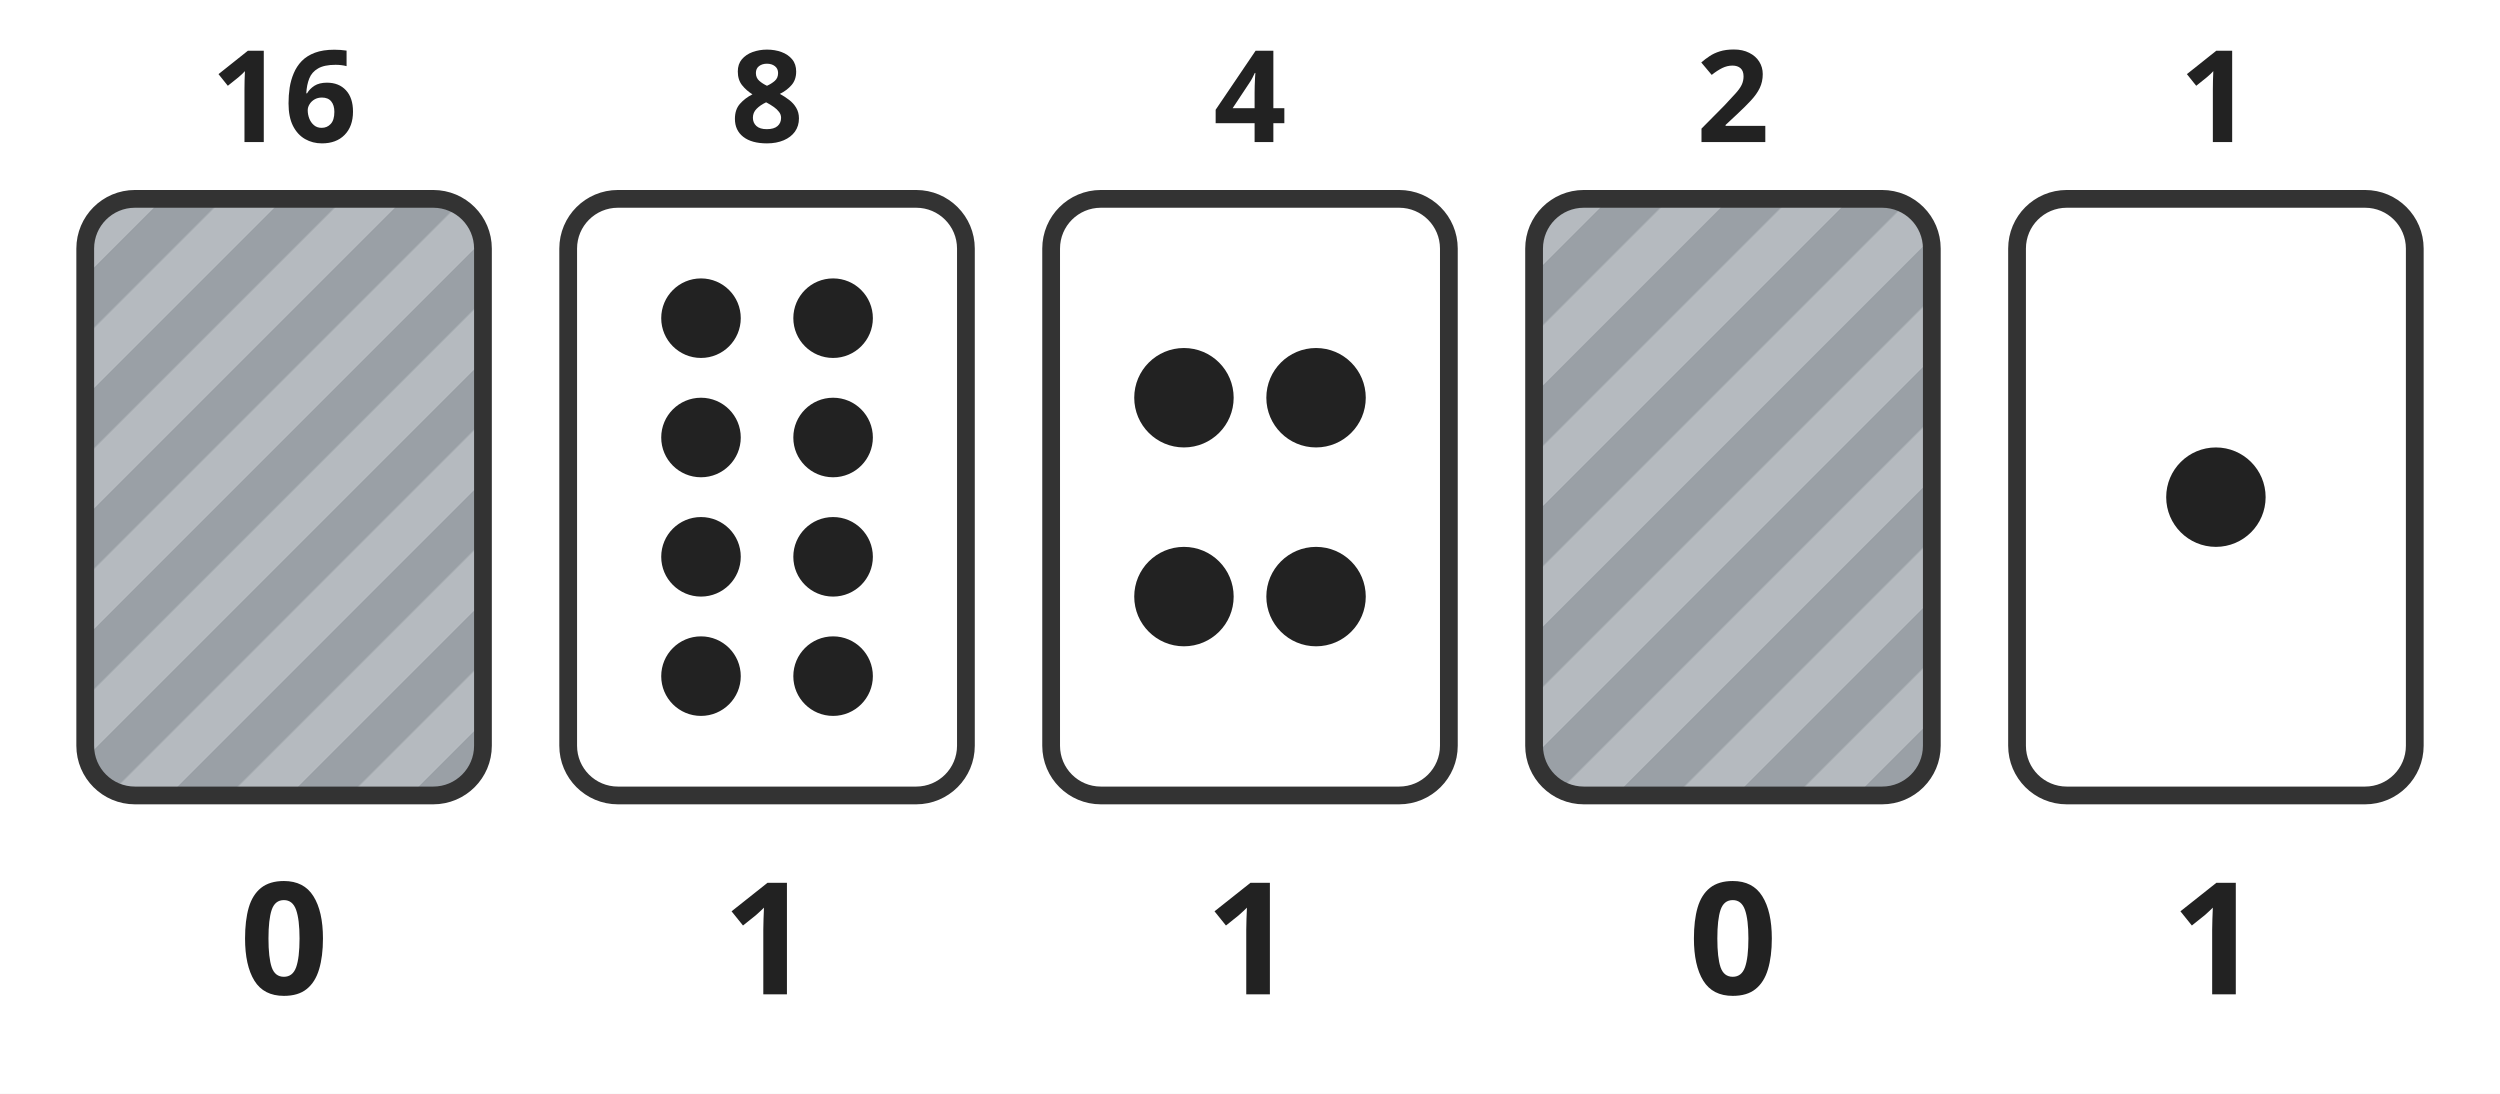
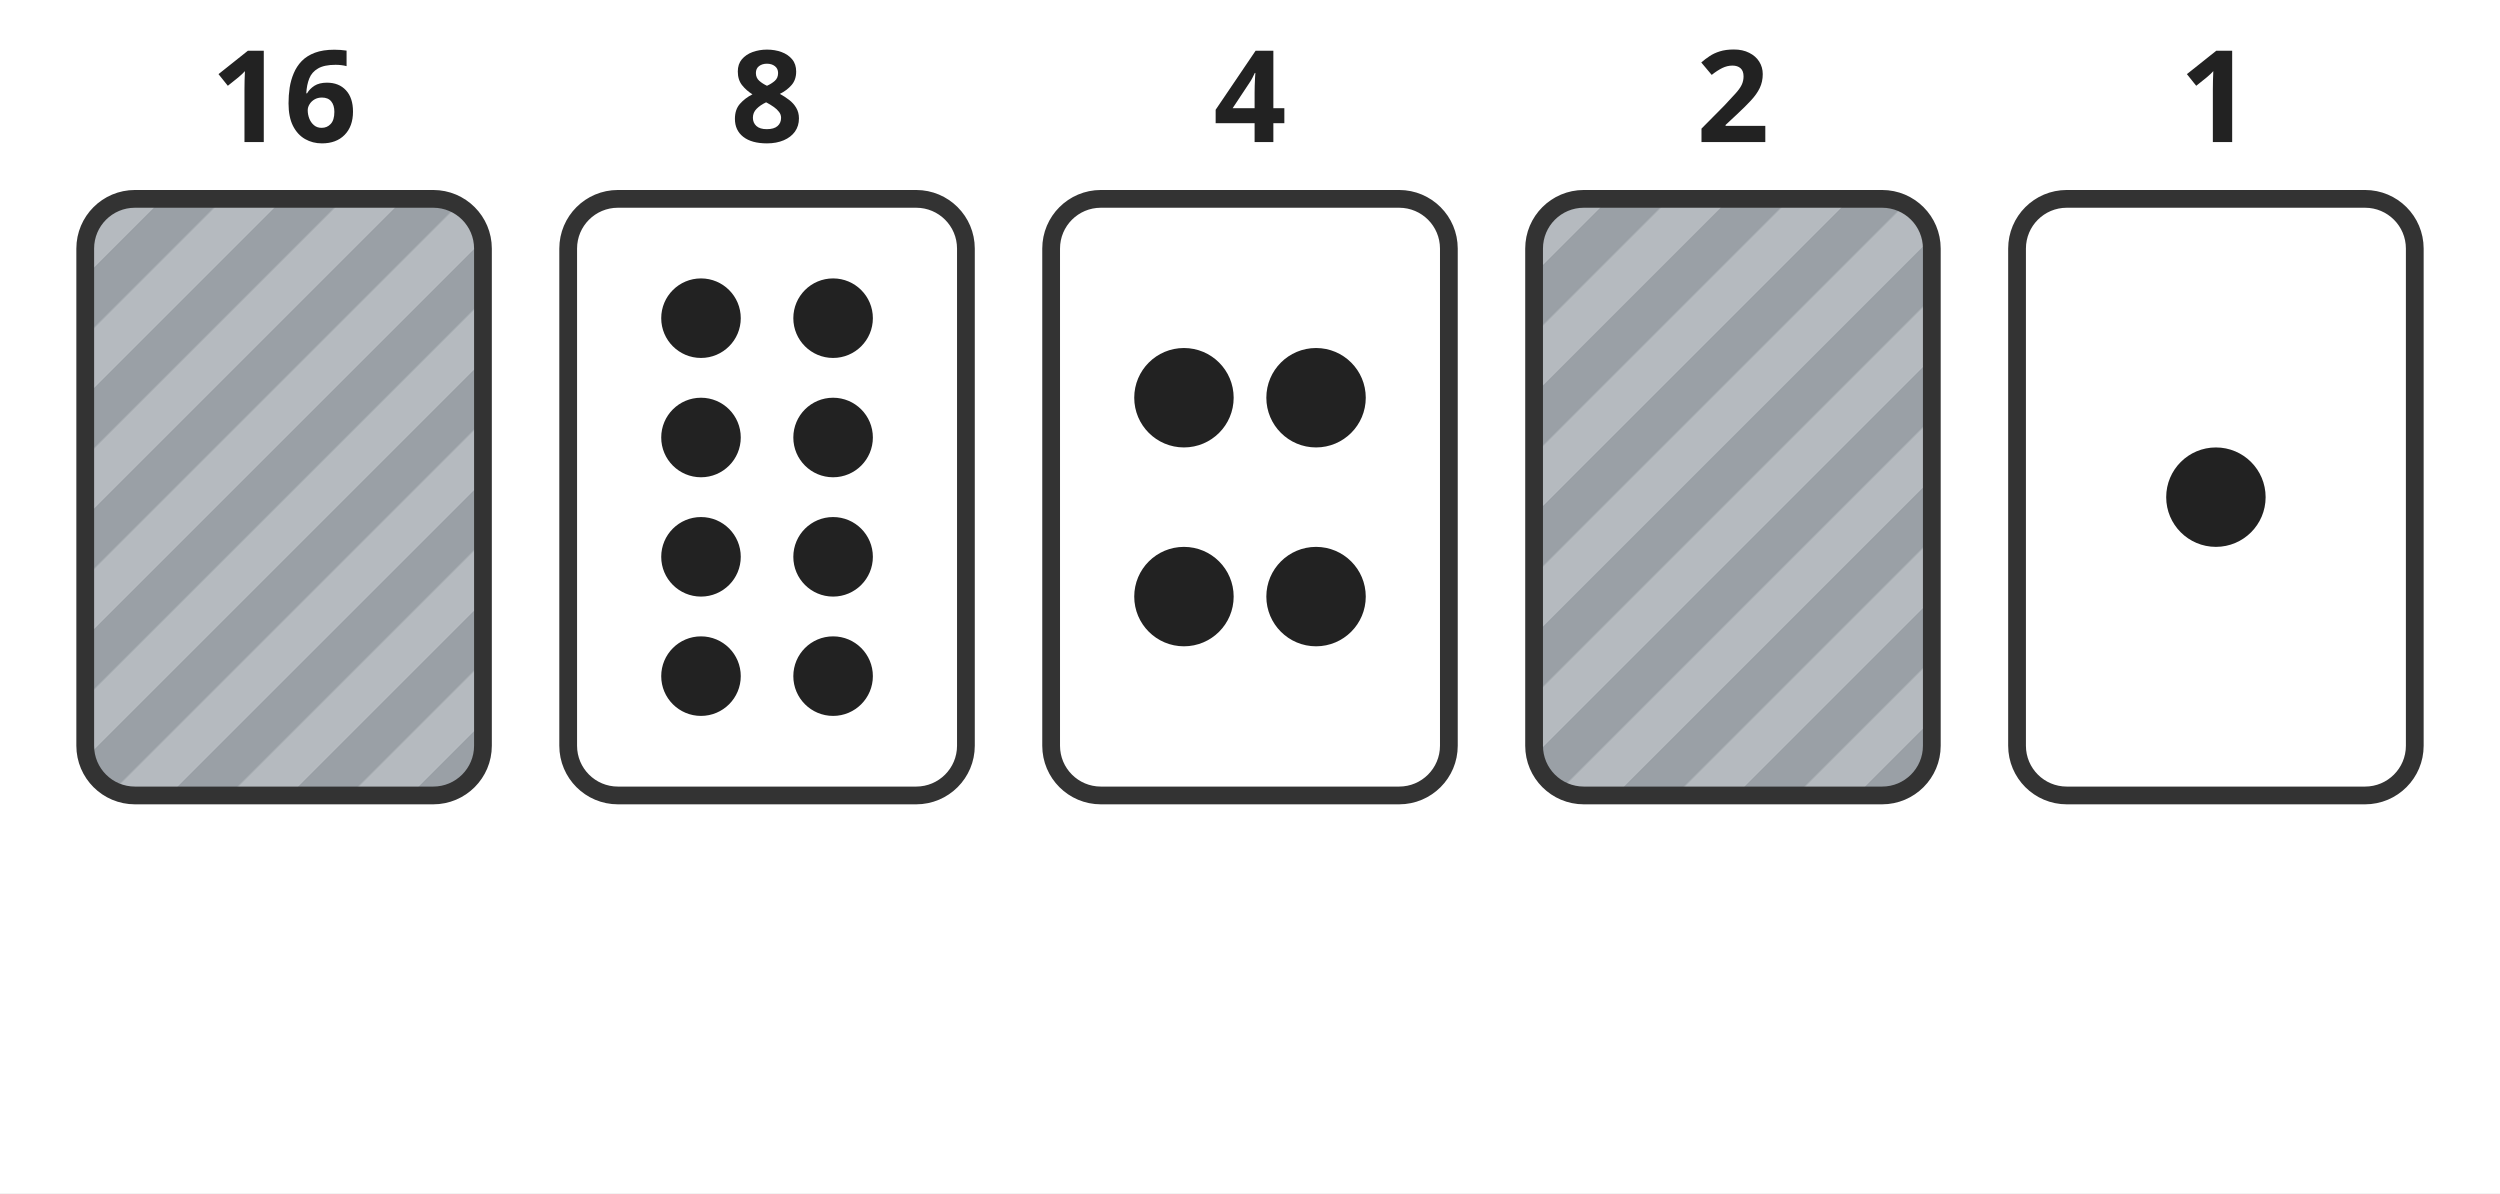
- <svg xmlns="http://www.w3.org/2000/svg" viewBox="0 0 352 154" role="img">
-   <rect width="352" height="154" fill="#fff" />
+ <svg xmlns="http://www.w3.org/2000/svg" viewBox="0 0 352 168" role="img">
+   <rect width="352" height="168" fill="#fff" />
  <defs>
    <pattern id="rueckseite" width="12" height="12" patternUnits="userSpaceOnUse" patternTransform="rotate(45)">
      <rect width="12" height="12" fill="#b5babf" />
      <rect width="6" height="12" fill="#9aa0a6" />
    </pattern>
  </defs>
  <g font-family="sans-serif" font-weight="700" text-anchor="middle" fill="#222">
    <text x="40.0" y="20" font-size="18">16</text>
    <rect x="12" y="28" width="56" height="84" rx="7" fill="url(#rueckseite)" stroke="#333" stroke-width="2.5" />
-     <text x="40.0" y="140" font-size="22">0</text>
    <text x="108.0" y="20" font-size="18">8</text>
    <rect x="80" y="28" width="56" height="84" rx="7" fill="#fff" stroke="#333" stroke-width="2.5" />
    <circle cx="98.7" cy="44.8" r="5.6" />
    <circle cx="117.3" cy="44.8" r="5.6" />
    <circle cx="98.7" cy="61.6" r="5.6" />
    <circle cx="117.3" cy="61.6" r="5.6" />
    <circle cx="98.7" cy="78.4" r="5.6" />
    <circle cx="117.3" cy="78.4" r="5.6" />
    <circle cx="98.7" cy="95.2" r="5.6" />
    <circle cx="117.3" cy="95.2" r="5.6" />
-     <text x="108.0" y="140" font-size="22">1</text>
    <text x="176.0" y="20" font-size="18">4</text>
    <rect x="148" y="28" width="56" height="84" rx="7" fill="#fff" stroke="#333" stroke-width="2.5" />
    <circle cx="166.7" cy="56.0" r="7.0" />
    <circle cx="185.3" cy="56.0" r="7.0" />
    <circle cx="166.7" cy="84.0" r="7.0" />
    <circle cx="185.3" cy="84.0" r="7.0" />
-     <text x="176.0" y="140" font-size="22">1</text>
    <text x="244.0" y="20" font-size="18">2</text>
    <rect x="216" y="28" width="56" height="84" rx="7" fill="url(#rueckseite)" stroke="#333" stroke-width="2.5" />
-     <text x="244.0" y="140" font-size="22">0</text>
    <text x="312.0" y="20" font-size="18">1</text>
    <rect x="284" y="28" width="56" height="84" rx="7" fill="#fff" stroke="#333" stroke-width="2.5" />
    <circle cx="312.0" cy="70.0" r="7.0" />
-     <text x="312.0" y="140" font-size="22">1</text>
  </g>
</svg>
